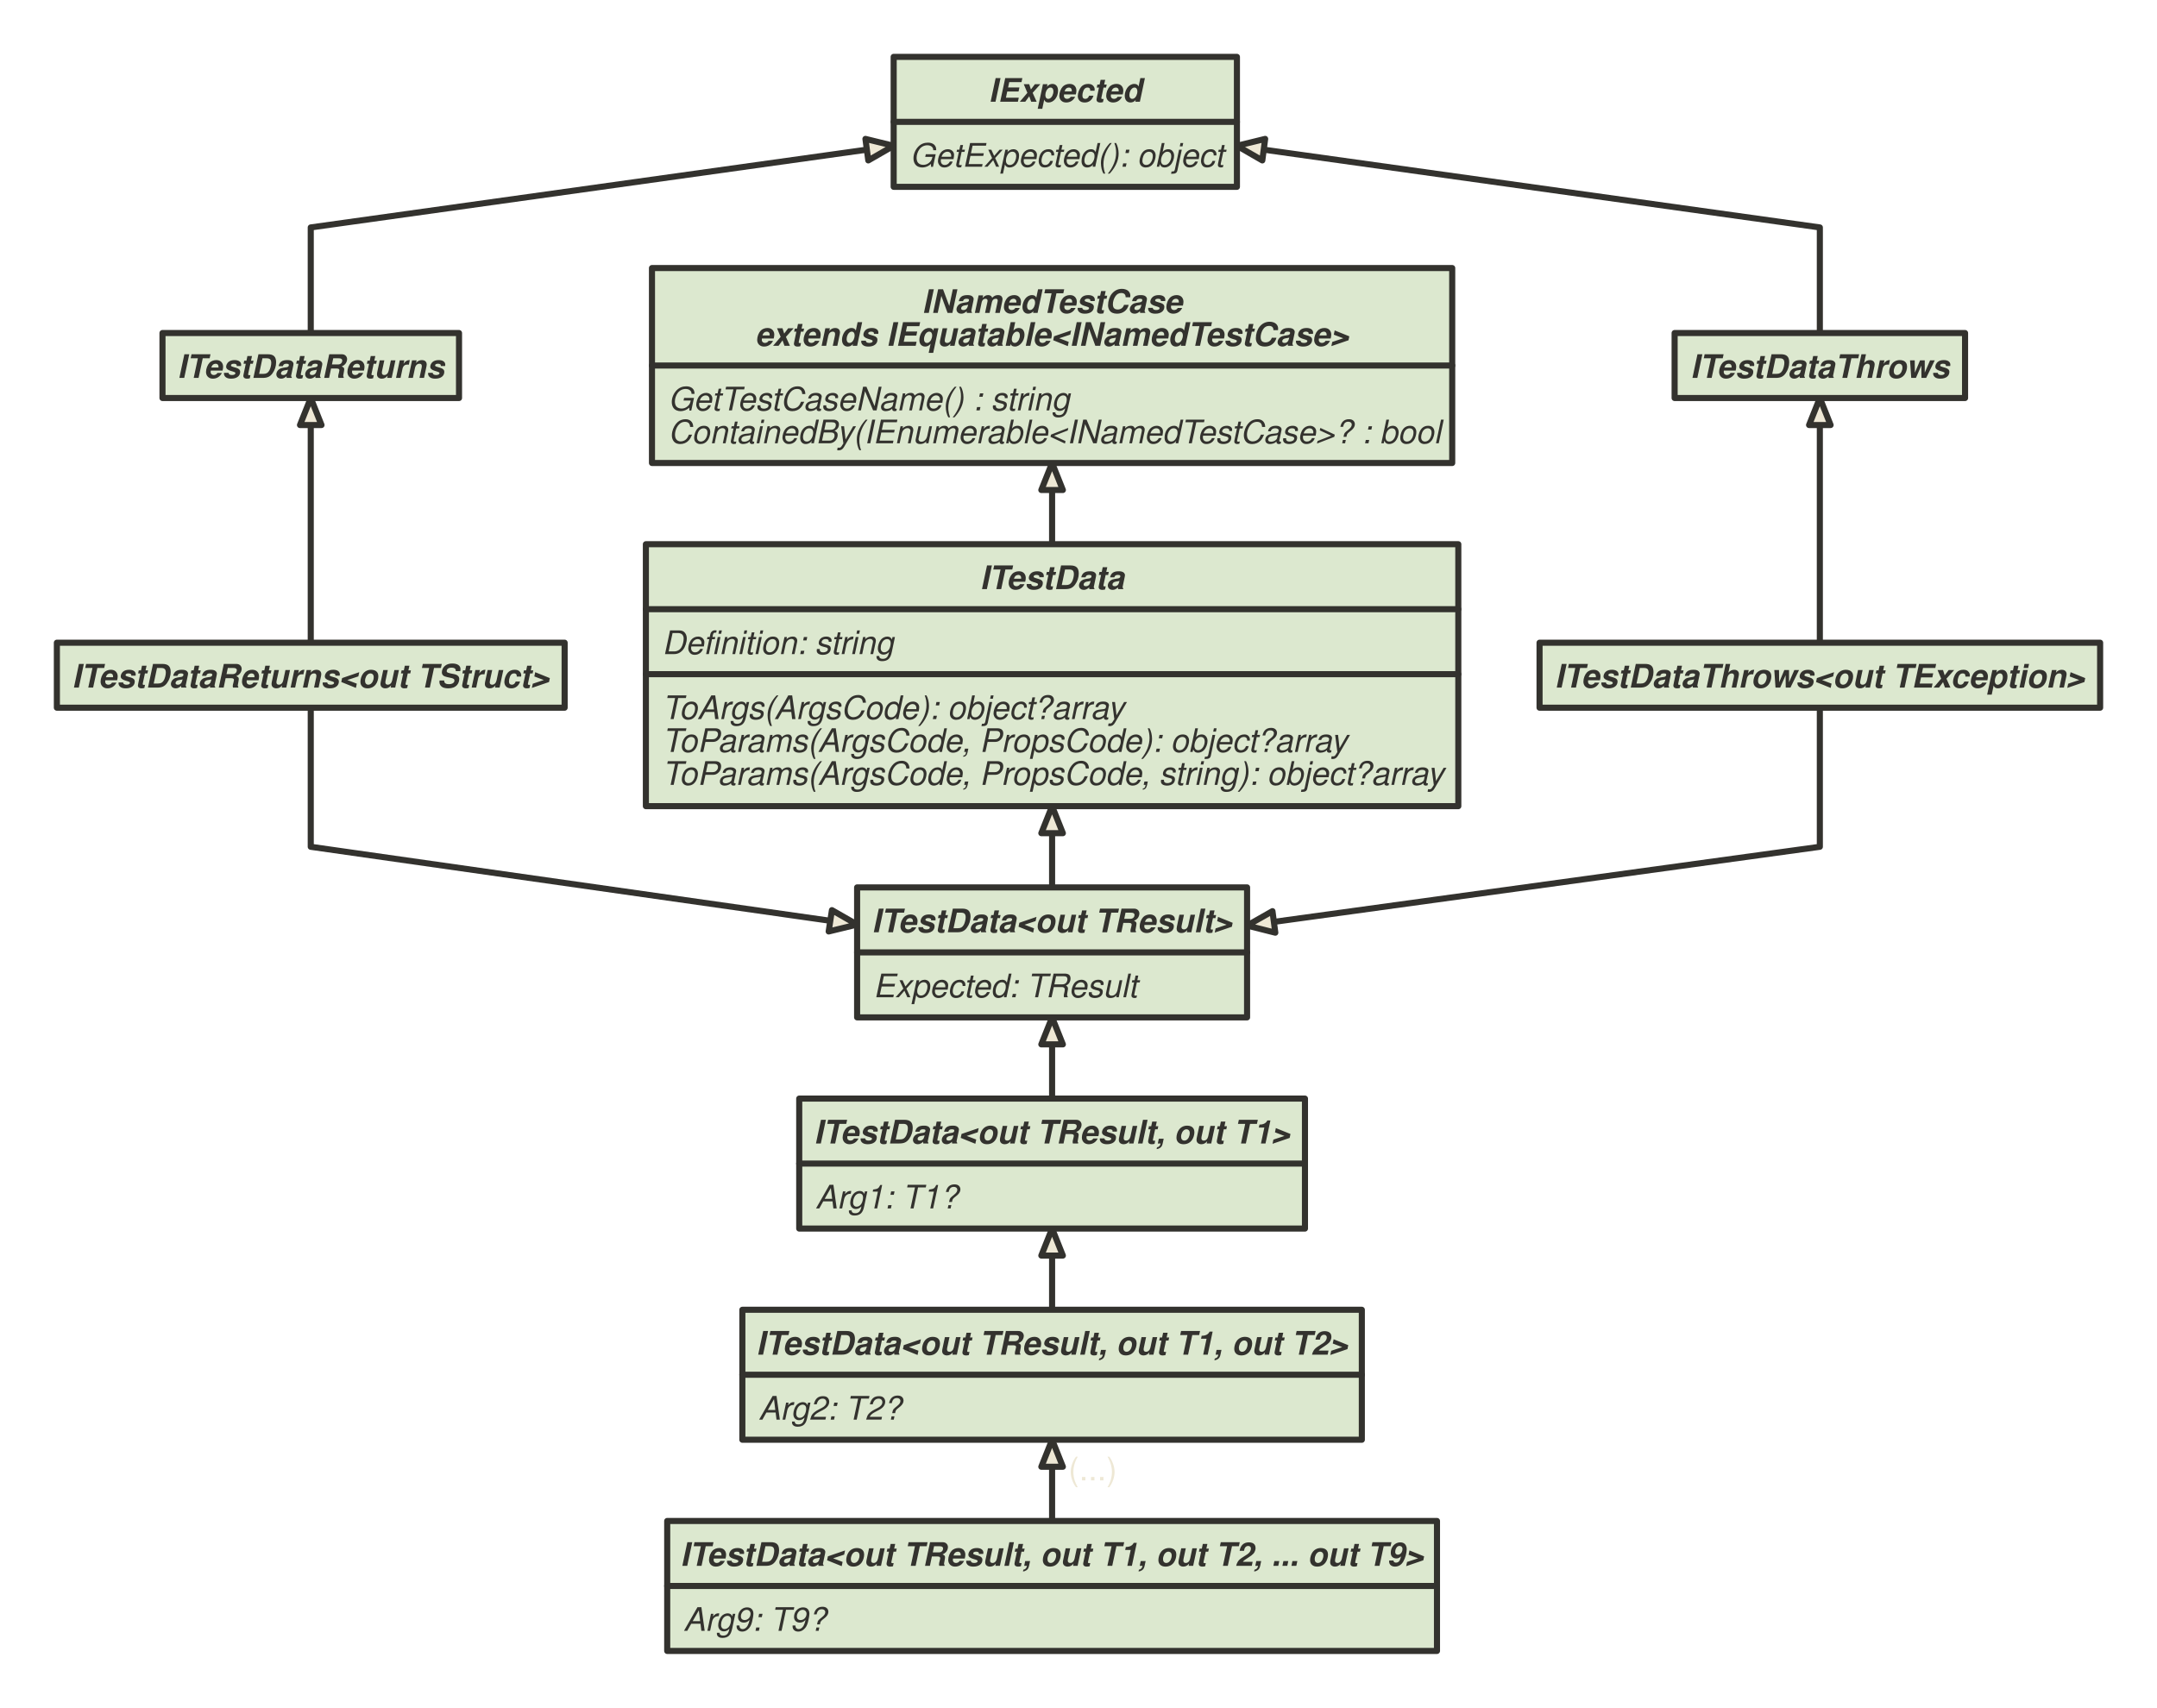
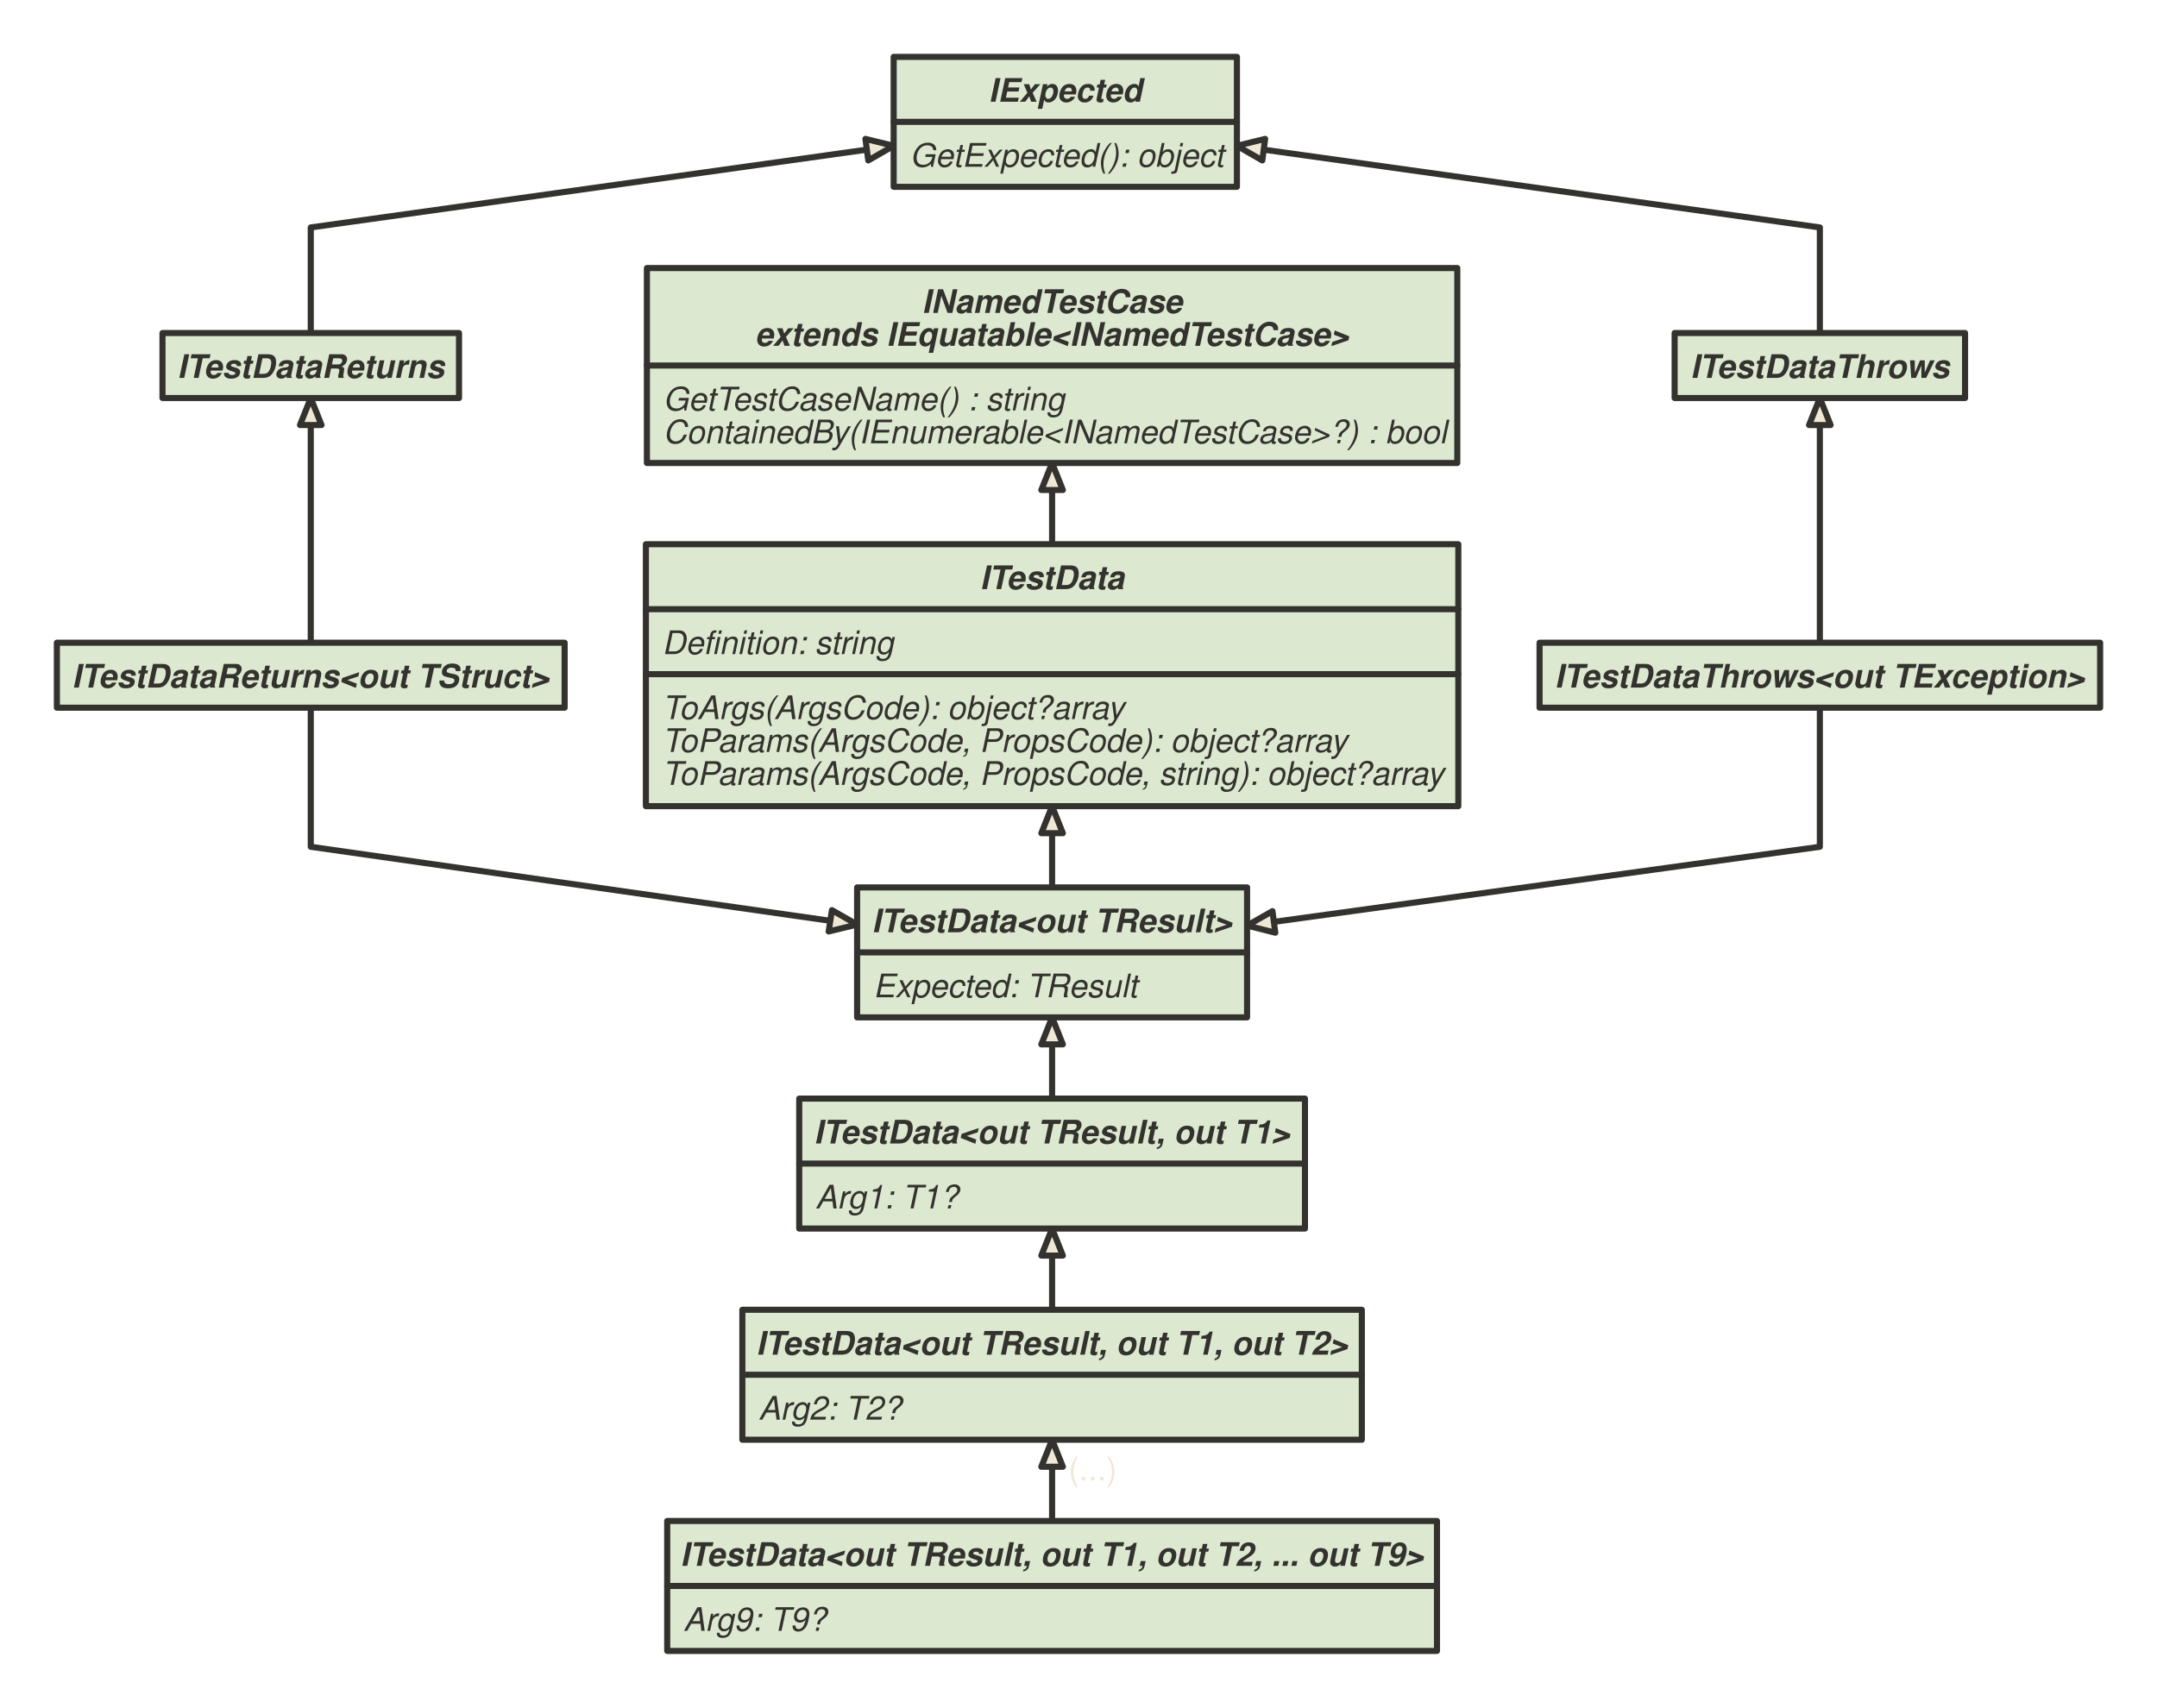
<svg xmlns="http://www.w3.org/2000/svg" version="1.1" baseProfile="full" width="1062.0" height="841.0" viewBox="0 0 1062 841">
  <g stroke-width="1.0" text-align="left" font="12pt Helvetica, Arial, sans-serif" font-size="12pt" font-family="Helvetica" font-weight="bold" font-style="normal">
    <g font-family="Helvetica" font-size="12pt" font-weight="bold" font-style="normal" stroke-width="3.0" stroke-linejoin="round" stroke-linecap="round" stroke="#33322E">
      <g stroke="transparent" fill="transparent">
        <rect x="0.0" y="0.0" height="841.0" width="1062.0" stroke="none" />
      </g>
      <g transform="translate(8, 8)" fill="#33322E">
        <g transform="translate(20, 20)" fill="#eee8d5" font-family="Helvetica" font-size="12pt" font-weight="normal" font-style="normal">
          <path d="M398.8 45.7 L125 84 L125 136 L125.0 136.0 " fill="none" />
          <path d="M399.5 51.0 L398.8 45.7 L398.1 40.4 L412.0 43.8 Z" />
          <path d="M125.0 181.3 L125 220 L125 288.5 L125.0 288.5 " fill="none" />
          <path d="M130.3 181.3 L125.0 181.3 L119.7 181.3 L125.0 168.0 Z" />
          <path d="M125.0 320.5 L125 389 L380.8 425.443 L380.8 425.4 " fill="none" />
          <path d="M380.0 430.7 L380.8 425.4 L381.6 420.2 L394.0 427.3 Z" />
          <path d="M490.0 213.3 L490 220 L490 240 L490.0 240.0 " fill="none" />
          <path d="M495.3 213.3 L490.0 213.3 L484.7 213.3 L490.0 200.0 Z" />
          <path d="M490.0 382.3 L490 389 L490 409 L490.0 409.0 " fill="none" />
          <path d="M495.3 382.3 L490.0 382.3 L484.7 382.3 L490.0 369.0 Z" />
          <path d="M490.0 486.3 L490 493 L490 513 L490.0 513.0 " fill="none" />
          <path d="M495.3 486.3 L490.0 486.3 L484.7 486.3 L490.0 473.0 Z" />
          <path d="M490.0 590.3 L490 597 L490 617 L490.0 617.0 " fill="none" />
          <path d="M495.3 590.3 L490.0 590.3 L484.7 590.3 L490.0 577.0 Z" />
          <text x="498.0" y="701.0" stroke="none">(...)</text>
          <path d="M490.0 694.3 L490 701 L490 721 L490.0 721.0 " fill="none" />
          <path d="M495.3 694.3 L490.0 694.3 L484.7 694.3 L490.0 681.0 Z" />
          <path d="M868.0 320.5 L868 389 L599.209 425.977 L599.2 426.0 " fill="none" />
          <path d="M598.5 420.7 L599.2 426.0 L599.9 431.3 L586.0 427.8 Z" />
          <path d="M594.2 45.7 L868 84 L868 136 L868.0 136.0 " fill="none" />
          <path d="M594.9 40.4 L594.2 45.7 L593.5 51.0 L581.0 43.8 Z" />
          <path d="M868.0 181.3 L868 220 L868 288.5 L868.0 288.5 " fill="none" />
          <path d="M873.3 181.3 L868.0 181.3 L862.7 181.3 L868.0 168.0 Z" />
          <g data-name="IExpected">
            <g fill="#DCE8CF" stroke="#33322E" data-name="IExpected">
              <rect x="412.0" y="0.0" height="64.0" width="169.0" data-name="IExpected" />
              <path d="M412.0 32.0 L581.0 32.0" fill="none" data-name="IExpected" />
            </g>
            <g transform="translate(412, 0)" font-family="Helvetica" font-size="12pt" font-weight="bold" font-style="italic" data-name="IExpected" data-compartment="0">
              <g transform="translate(8, 8)" fill="#33322E" text-align="center" data-name="IExpected" data-compartment="0">
                <text x="76.5" y="14.1" stroke="none" text-anchor="middle" data-name="IExpected" data-compartment="0">IExpected</text>
              </g>
            </g>
            <g transform="translate(412, 32)" font-family="Helvetica" font-size="12pt" font-weight="normal" font-style="italic" data-name="IExpected" data-compartment="1">
              <g transform="translate(8, 8)" fill="#33322E" text-align="left" data-name="IExpected" data-compartment="1">
                <text x="0.0" y="14.1" stroke="none" data-name="IExpected" data-compartment="1">GetExpected(): object</text>
              </g>
            </g>
          </g>
          <g data-name="ITestDataReturns">
            <g fill="#DCE8CF" stroke="#33322E" data-name="ITestDataReturns">
              <rect x="52.0" y="136.0" height="32.0" width="146.0" data-name="ITestDataReturns" />
            </g>
            <g transform="translate(52, 136)" font-family="Helvetica" font-size="12pt" font-weight="bold" font-style="italic" data-name="ITestDataReturns" data-compartment="0">
              <g transform="translate(8, 8)" fill="#33322E" text-align="center" data-name="ITestDataReturns" data-compartment="0">
                <text x="65.0" y="14.1" stroke="none" text-anchor="middle" data-name="ITestDataReturns" data-compartment="0">ITestDataReturns</text>
              </g>
            </g>
          </g>
          <g data-name="ITestDataReturns&lt;out TStruct&gt;">
            <g fill="#DCE8CF" stroke="#33322E" data-name="ITestDataReturns&lt;out TStruct&gt;">
              <rect x="0.0" y="288.5" height="32.0" width="250.0" data-name="ITestDataReturns&lt;out TStruct&gt;" />
            </g>
            <g transform="translate(0, 288.5)" font-family="Helvetica" font-size="12pt" font-weight="bold" font-style="italic" data-name="ITestDataReturns&lt;out TStruct&gt;" data-compartment="0">
              <g transform="translate(8, 8)" fill="#33322E" text-align="center" data-name="ITestDataReturns&lt;out TStruct&gt;" data-compartment="0">
                <text x="117.0" y="14.1" stroke="none" text-anchor="middle" data-name="ITestDataReturns&lt;out TStruct&gt;" data-compartment="0">ITestDataReturns&lt;out TStruct&gt;</text>
              </g>
            </g>
          </g>
          <g data-name="ITestData&lt;out TResult&gt;">
            <g fill="#DCE8CF" stroke="#33322E" data-name="ITestData&lt;out TResult&gt;">
              <rect x="394.0" y="409.0" height="64.0" width="192.0" data-name="ITestData&lt;out TResult&gt;" />
              <path d="M394.0 441.0 L586.0 441.0" fill="none" data-name="ITestData&lt;out TResult&gt;" />
            </g>
            <g transform="translate(394, 409)" font-family="Helvetica" font-size="12pt" font-weight="bold" font-style="italic" data-name="ITestData&lt;out TResult&gt;" data-compartment="0">
              <g transform="translate(8, 8)" fill="#33322E" text-align="center" data-name="ITestData&lt;out TResult&gt;" data-compartment="0">
                <text x="88.0" y="14.1" stroke="none" text-anchor="middle" data-name="ITestData&lt;out TResult&gt;" data-compartment="0">ITestData&lt;out TResult&gt;</text>
              </g>
            </g>
            <g transform="translate(394, 441)" font-family="Helvetica" font-size="12pt" font-weight="normal" font-style="italic" data-name="ITestData&lt;out TResult&gt;" data-compartment="1">
              <g transform="translate(8, 8)" fill="#33322E" text-align="left" data-name="ITestData&lt;out TResult&gt;" data-compartment="1">
                <text x="0.0" y="14.1" stroke="none" data-name="ITestData&lt;out TResult&gt;" data-compartment="1">Expected: TResult</text>
              </g>
            </g>
          </g>
          <g data-name="INamedTestCase">
            <g fill="#DCE8CF" stroke="#33322E" data-name="INamedTestCase">
-               <rect x="293.0" y="104.0" height="96.0" width="394.0" data-name="INamedTestCase" />
-               <path d="M293.0 152.0 L687.0 152.0" fill="none" data-name="INamedTestCase" />
+               <rect x="290.5" y="104.0" height="96.0" width="399.0" data-name="INamedTestCase" />
+               <path d="M290.5 152.0 L689.5 152.0" fill="none" data-name="INamedTestCase" />
            </g>
-             <g transform="translate(293, 104)" font-family="Helvetica" font-size="12pt" font-weight="bold" font-style="italic" data-name="INamedTestCase" data-compartment="0">
+             <g transform="translate(290.5, 104)" font-family="Helvetica" font-size="12pt" font-weight="bold" font-style="italic" data-name="INamedTestCase" data-compartment="0">
              <g transform="translate(8, 8)" fill="#33322E" text-align="center" data-name="INamedTestCase" data-compartment="0">
-                 <text x="189.0" y="14.1" stroke="none" text-anchor="middle" data-name="INamedTestCase" data-compartment="0">INamedTestCase</text>
-                 <text x="189.0" y="30.3" stroke="none" text-anchor="middle" data-name="INamedTestCase" data-compartment="0">extends IEquatable&lt;INamedTestCase&gt;</text>
+                 <text x="191.5" y="14.1" stroke="none" text-anchor="middle" data-name="INamedTestCase" data-compartment="0">INamedTestCase</text>
+                 <text x="191.5" y="30.3" stroke="none" text-anchor="middle" data-name="INamedTestCase" data-compartment="0">extends IEquatable&lt;INamedTestCase&gt;</text>
              </g>
            </g>
-             <g transform="translate(293, 152)" font-family="Helvetica" font-size="12pt" font-weight="normal" font-style="italic" data-name="INamedTestCase" data-compartment="1">
+             <g transform="translate(290.5, 152)" font-family="Helvetica" font-size="12pt" font-weight="normal" font-style="italic" data-name="INamedTestCase" data-compartment="1">
              <g transform="translate(8, 8)" fill="#33322E" text-align="left" data-name="INamedTestCase" data-compartment="1">
                <text x="0.0" y="14.1" stroke="none" data-name="INamedTestCase" data-compartment="1">GetTestCaseName() : string</text>
-                 <text x="0.0" y="30.3" stroke="none" data-name="INamedTestCase" data-compartment="1">ContainedBy(IEnumerable&lt;INamedTestCase&gt;? : bool</text>
+                 <text x="0.0" y="30.3" stroke="none" data-name="INamedTestCase" data-compartment="1">ContainedBy(IEnumerable&lt;INamedTestCase&gt;?) : bool</text>
              </g>
            </g>
          </g>
          <g data-name="ITestData">
            <g fill="#DCE8CF" stroke="#33322E" data-name="ITestData">
              <rect x="290.0" y="240.0" height="129.0" width="400.0" data-name="ITestData" />
              <path d="M290.0 272.0 L690.0 272.0" fill="none" data-name="ITestData" />
              <path d="M290.0 304.0 L690.0 304.0" fill="none" data-name="ITestData" />
            </g>
            <g transform="translate(290, 240)" font-family="Helvetica" font-size="12pt" font-weight="bold" font-style="italic" data-name="ITestData" data-compartment="0">
              <g transform="translate(8, 8)" fill="#33322E" text-align="center" data-name="ITestData" data-compartment="0">
                <text x="192.0" y="14.1" stroke="none" text-anchor="middle" data-name="ITestData" data-compartment="0">ITestData</text>
              </g>
            </g>
            <g transform="translate(290, 272)" font-family="Helvetica" font-size="12pt" font-weight="normal" font-style="italic" data-name="ITestData" data-compartment="1">
              <g transform="translate(8, 8)" fill="#33322E" text-align="left" data-name="ITestData" data-compartment="1">
                <text x="0.0" y="14.1" stroke="none" data-name="ITestData" data-compartment="1">Definition: string</text>
              </g>
            </g>
            <g transform="translate(290, 304)" font-family="Helvetica" font-size="12pt" font-weight="normal" font-style="italic" data-name="ITestData" data-compartment="2">
              <g transform="translate(8, 8)" fill="#33322E" text-align="left" data-name="ITestData" data-compartment="2">
                <text x="0.0" y="14.1" stroke="none" data-name="ITestData" data-compartment="2">ToArgs(ArgsCode): object?array</text>
                <text x="0.0" y="30.3" stroke="none" data-name="ITestData" data-compartment="2">ToParams(ArgsCode, PropsCode): object?array</text>
                <text x="0.0" y="46.5" stroke="none" data-name="ITestData" data-compartment="2">ToParams(ArgsCode, PropsCode, string): object?array</text>
              </g>
            </g>
          </g>
          <g data-name="ITestData&lt;out TResult, out T1&gt;">
            <g fill="#DCE8CF" stroke="#33322E" data-name="ITestData&lt;out TResult, out T1&gt;">
              <rect x="365.5" y="513.0" height="64.0" width="249.0" data-name="ITestData&lt;out TResult, out T1&gt;" />
              <path d="M365.5 545.0 L614.5 545.0" fill="none" data-name="ITestData&lt;out TResult, out T1&gt;" />
            </g>
            <g transform="translate(365.5, 513)" font-family="Helvetica" font-size="12pt" font-weight="bold" font-style="italic" data-name="ITestData&lt;out TResult, out T1&gt;" data-compartment="0">
              <g transform="translate(8, 8)" fill="#33322E" text-align="center" data-name="ITestData&lt;out TResult, out T1&gt;" data-compartment="0">
                <text x="116.5" y="14.1" stroke="none" text-anchor="middle" data-name="ITestData&lt;out TResult, out T1&gt;" data-compartment="0">ITestData&lt;out TResult, out T1&gt;</text>
              </g>
            </g>
            <g transform="translate(365.5, 545)" font-family="Helvetica" font-size="12pt" font-weight="normal" font-style="italic" data-name="ITestData&lt;out TResult, out T1&gt;" data-compartment="1">
              <g transform="translate(8, 8)" fill="#33322E" text-align="left" data-name="ITestData&lt;out TResult, out T1&gt;" data-compartment="1">
                <text x="0.0" y="14.1" stroke="none" data-name="ITestData&lt;out TResult, out T1&gt;" data-compartment="1">Arg1: T1?</text>
              </g>
            </g>
          </g>
          <g data-name="ITestData&lt;out TResult, out T1, out T2&gt;">
            <g fill="#DCE8CF" stroke="#33322E" data-name="ITestData&lt;out TResult, out T1, out T2&gt;">
              <rect x="337.5" y="617.0" height="64.0" width="305.0" data-name="ITestData&lt;out TResult, out T1, out T2&gt;" />
              <path d="M337.5 649.0 L642.5 649.0" fill="none" data-name="ITestData&lt;out TResult, out T1, out T2&gt;" />
            </g>
            <g transform="translate(337.5, 617)" font-family="Helvetica" font-size="12pt" font-weight="bold" font-style="italic" data-name="ITestData&lt;out TResult, out T1, out T2&gt;" data-compartment="0">
              <g transform="translate(8, 8)" fill="#33322E" text-align="center" data-name="ITestData&lt;out TResult, out T1, out T2&gt;" data-compartment="0">
                <text x="144.5" y="14.1" stroke="none" text-anchor="middle" data-name="ITestData&lt;out TResult, out T1, out T2&gt;" data-compartment="0">ITestData&lt;out TResult, out T1, out T2&gt;</text>
              </g>
            </g>
            <g transform="translate(337.5, 649)" font-family="Helvetica" font-size="12pt" font-weight="normal" font-style="italic" data-name="ITestData&lt;out TResult, out T1, out T2&gt;" data-compartment="1">
              <g transform="translate(8, 8)" fill="#33322E" text-align="left" data-name="ITestData&lt;out TResult, out T1, out T2&gt;" data-compartment="1">
                <text x="0.0" y="14.1" stroke="none" data-name="ITestData&lt;out TResult, out T1, out T2&gt;" data-compartment="1">Arg2: T2?</text>
              </g>
            </g>
          </g>
          <g data-name="ITestData&lt;out TResult, out T1, out T2, ... out T9&gt;">
            <g fill="#DCE8CF" stroke="#33322E" data-name="ITestData&lt;out TResult, out T1, out T2, ... out T9&gt;">
              <rect x="300.5" y="721.0" height="64.0" width="379.0" data-name="ITestData&lt;out TResult, out T1, out T2, ... out T9&gt;" />
              <path d="M300.5 753.0 L679.5 753.0" fill="none" data-name="ITestData&lt;out TResult, out T1, out T2, ... out T9&gt;" />
            </g>
            <g transform="translate(300.5, 721)" font-family="Helvetica" font-size="12pt" font-weight="bold" font-style="italic" data-name="ITestData&lt;out TResult, out T1, out T2, ... out T9&gt;" data-compartment="0">
              <g transform="translate(8, 8)" fill="#33322E" text-align="center" data-name="ITestData&lt;out TResult, out T1, out T2, ... out T9&gt;" data-compartment="0">
                <text x="181.5" y="14.1" stroke="none" text-anchor="middle" data-name="ITestData&lt;out TResult, out T1, out T2, ... out T9&gt;" data-compartment="0">ITestData&lt;out TResult, out T1, out T2, ... out T9&gt;</text>
              </g>
            </g>
            <g transform="translate(300.5, 753)" font-family="Helvetica" font-size="12pt" font-weight="normal" font-style="italic" data-name="ITestData&lt;out TResult, out T1, out T2, ... out T9&gt;" data-compartment="1">
              <g transform="translate(8, 8)" fill="#33322E" text-align="left" data-name="ITestData&lt;out TResult, out T1, out T2, ... out T9&gt;" data-compartment="1">
                <text x="0.0" y="14.1" stroke="none" data-name="ITestData&lt;out TResult, out T1, out T2, ... out T9&gt;" data-compartment="1">Arg9: T9?</text>
              </g>
            </g>
          </g>
          <g data-name="ITestDataThrows&lt;out TException&gt;">
            <g fill="#DCE8CF" stroke="#33322E" data-name="ITestDataThrows&lt;out TException&gt;">
              <rect x="730.0" y="288.5" height="32.0" width="276.0" data-name="ITestDataThrows&lt;out TException&gt;" />
            </g>
            <g transform="translate(730, 288.5)" font-family="Helvetica" font-size="12pt" font-weight="bold" font-style="italic" data-name="ITestDataThrows&lt;out TException&gt;" data-compartment="0">
              <g transform="translate(8, 8)" fill="#33322E" text-align="center" data-name="ITestDataThrows&lt;out TException&gt;" data-compartment="0">
                <text x="130.0" y="14.1" stroke="none" text-anchor="middle" data-name="ITestDataThrows&lt;out TException&gt;" data-compartment="0">ITestDataThrows&lt;out TException&gt;</text>
              </g>
            </g>
          </g>
          <g data-name="ITestDataThrows">
            <g fill="#DCE8CF" stroke="#33322E" data-name="ITestDataThrows">
              <rect x="796.5" y="136.0" height="32.0" width="143.0" data-name="ITestDataThrows" />
            </g>
            <g transform="translate(796.5, 136)" font-family="Helvetica" font-size="12pt" font-weight="bold" font-style="italic" data-name="ITestDataThrows" data-compartment="0">
              <g transform="translate(8, 8)" fill="#33322E" text-align="center" data-name="ITestDataThrows" data-compartment="0">
                <text x="63.5" y="14.1" stroke="none" text-anchor="middle" data-name="ITestDataThrows" data-compartment="0">ITestDataThrows</text>
              </g>
            </g>
          </g>
        </g>
      </g>
    </g>
  </g>
</svg>
